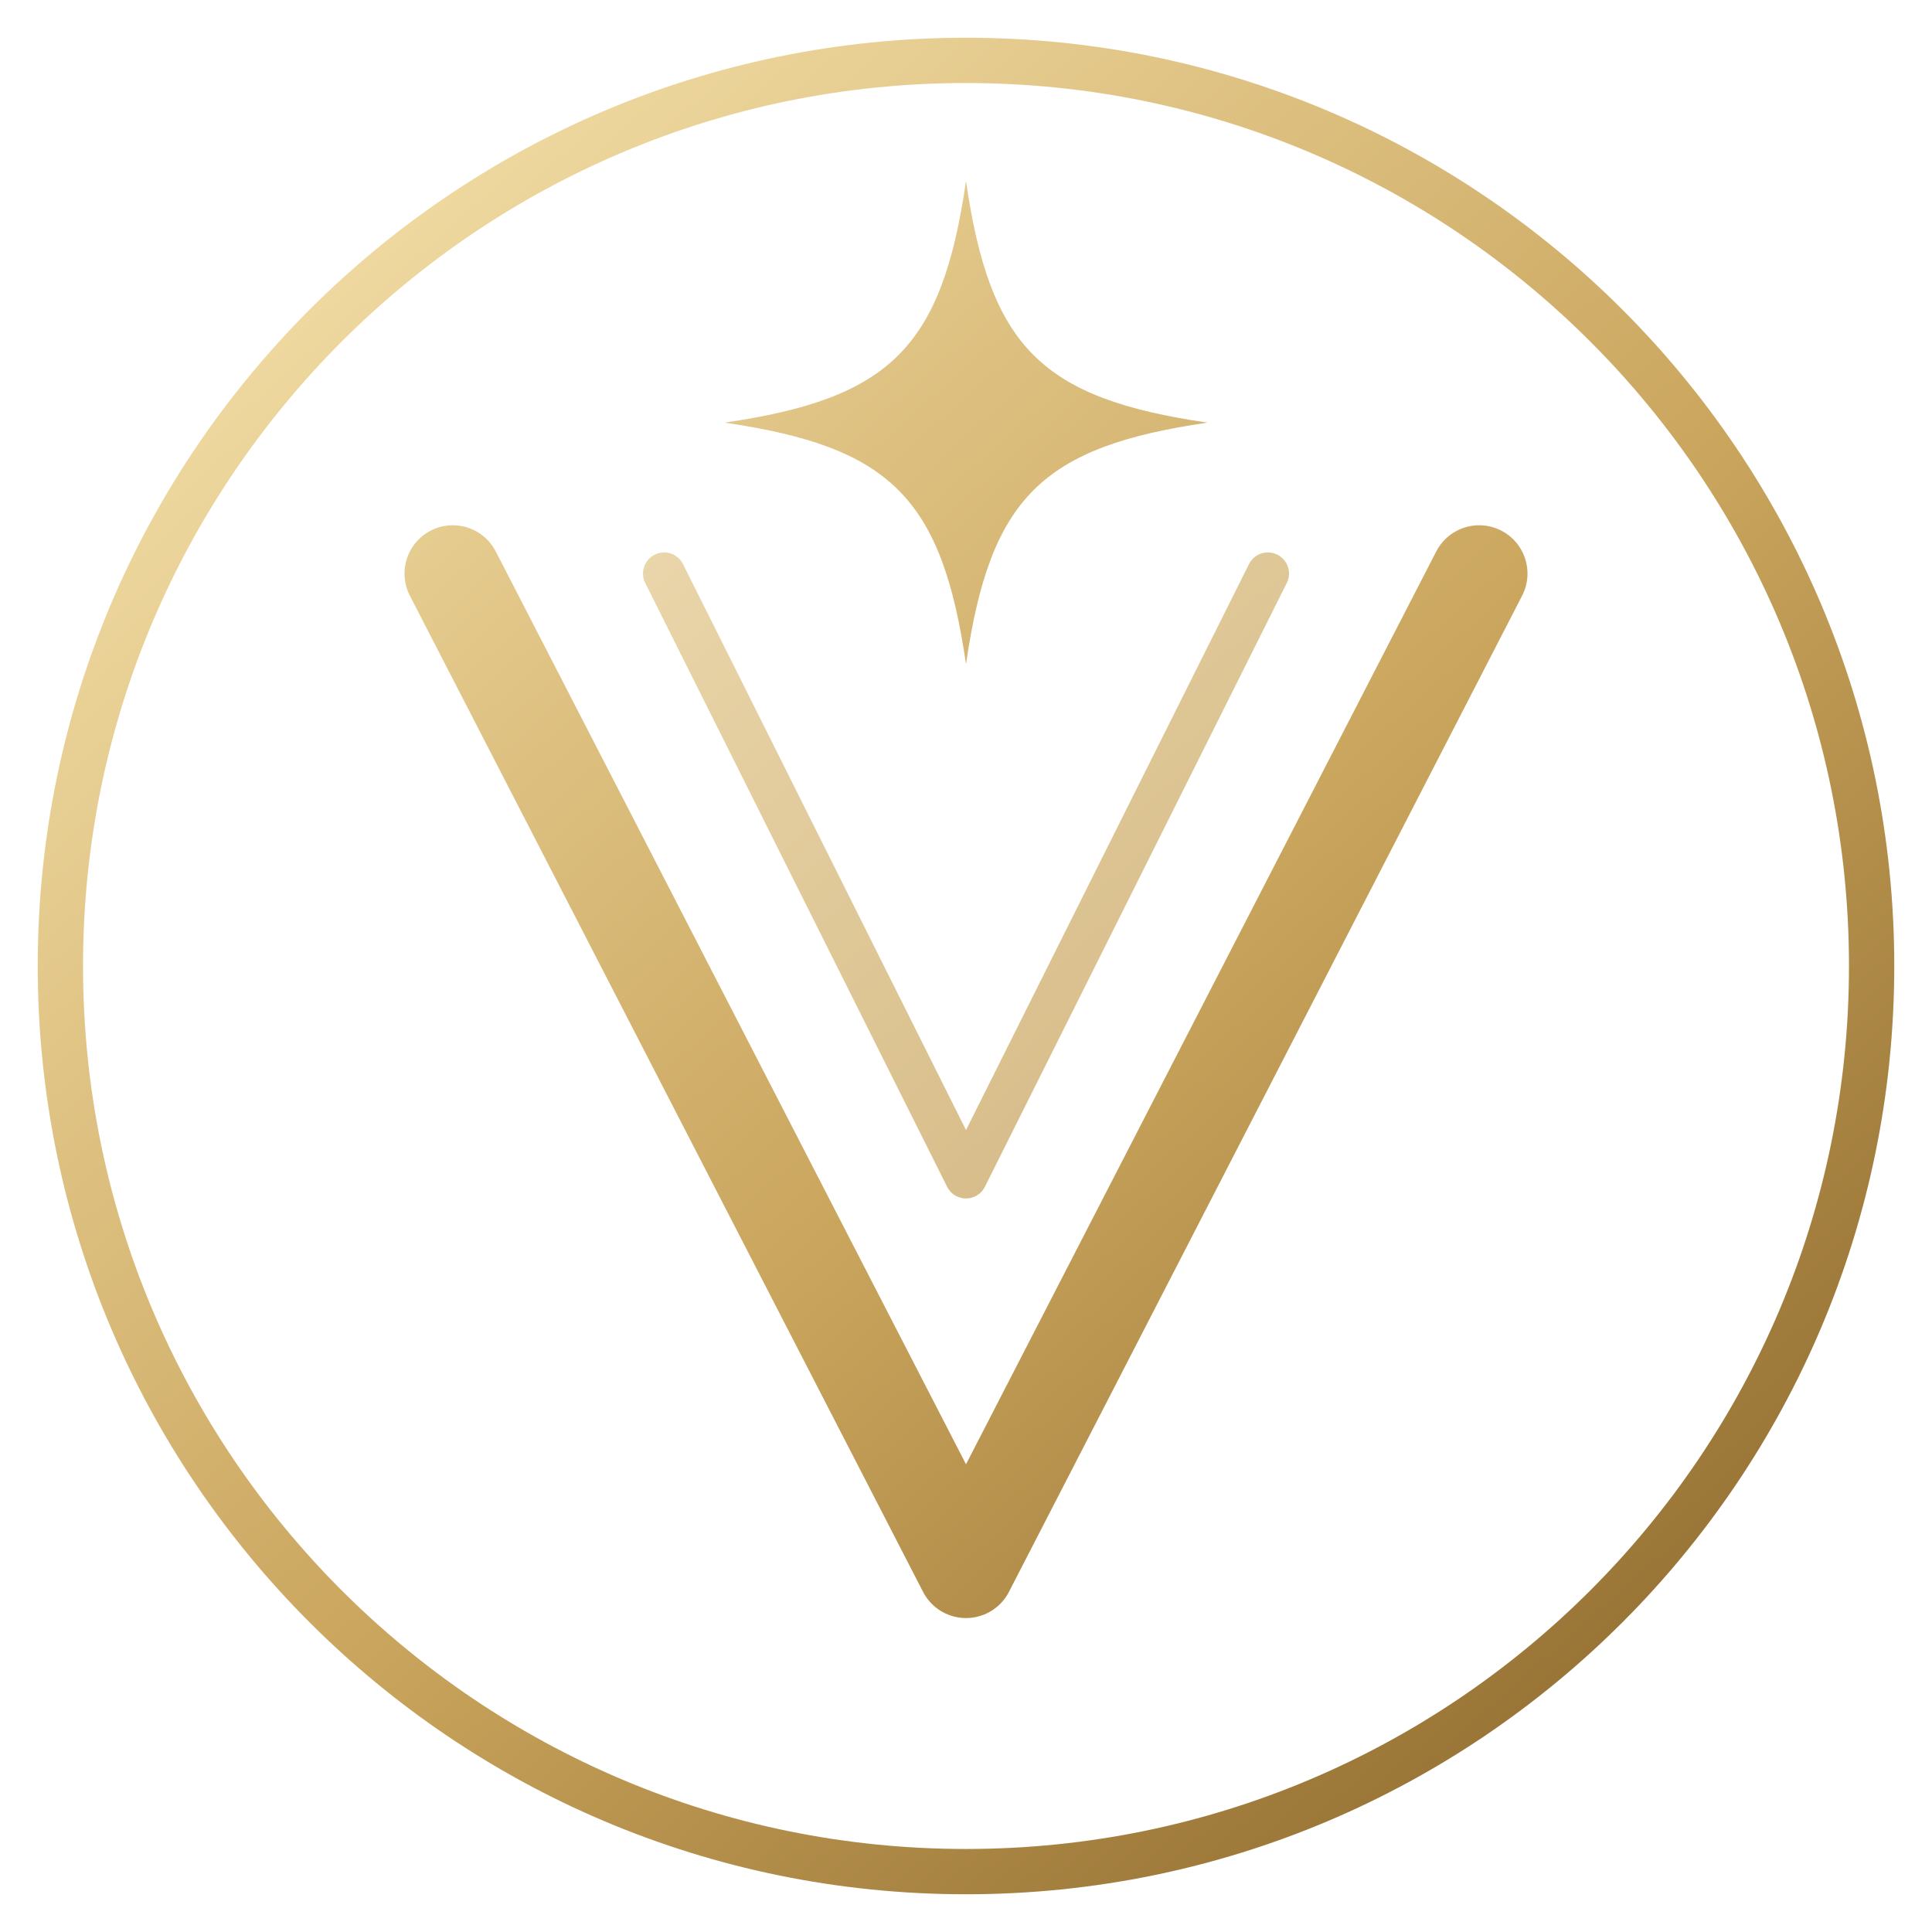
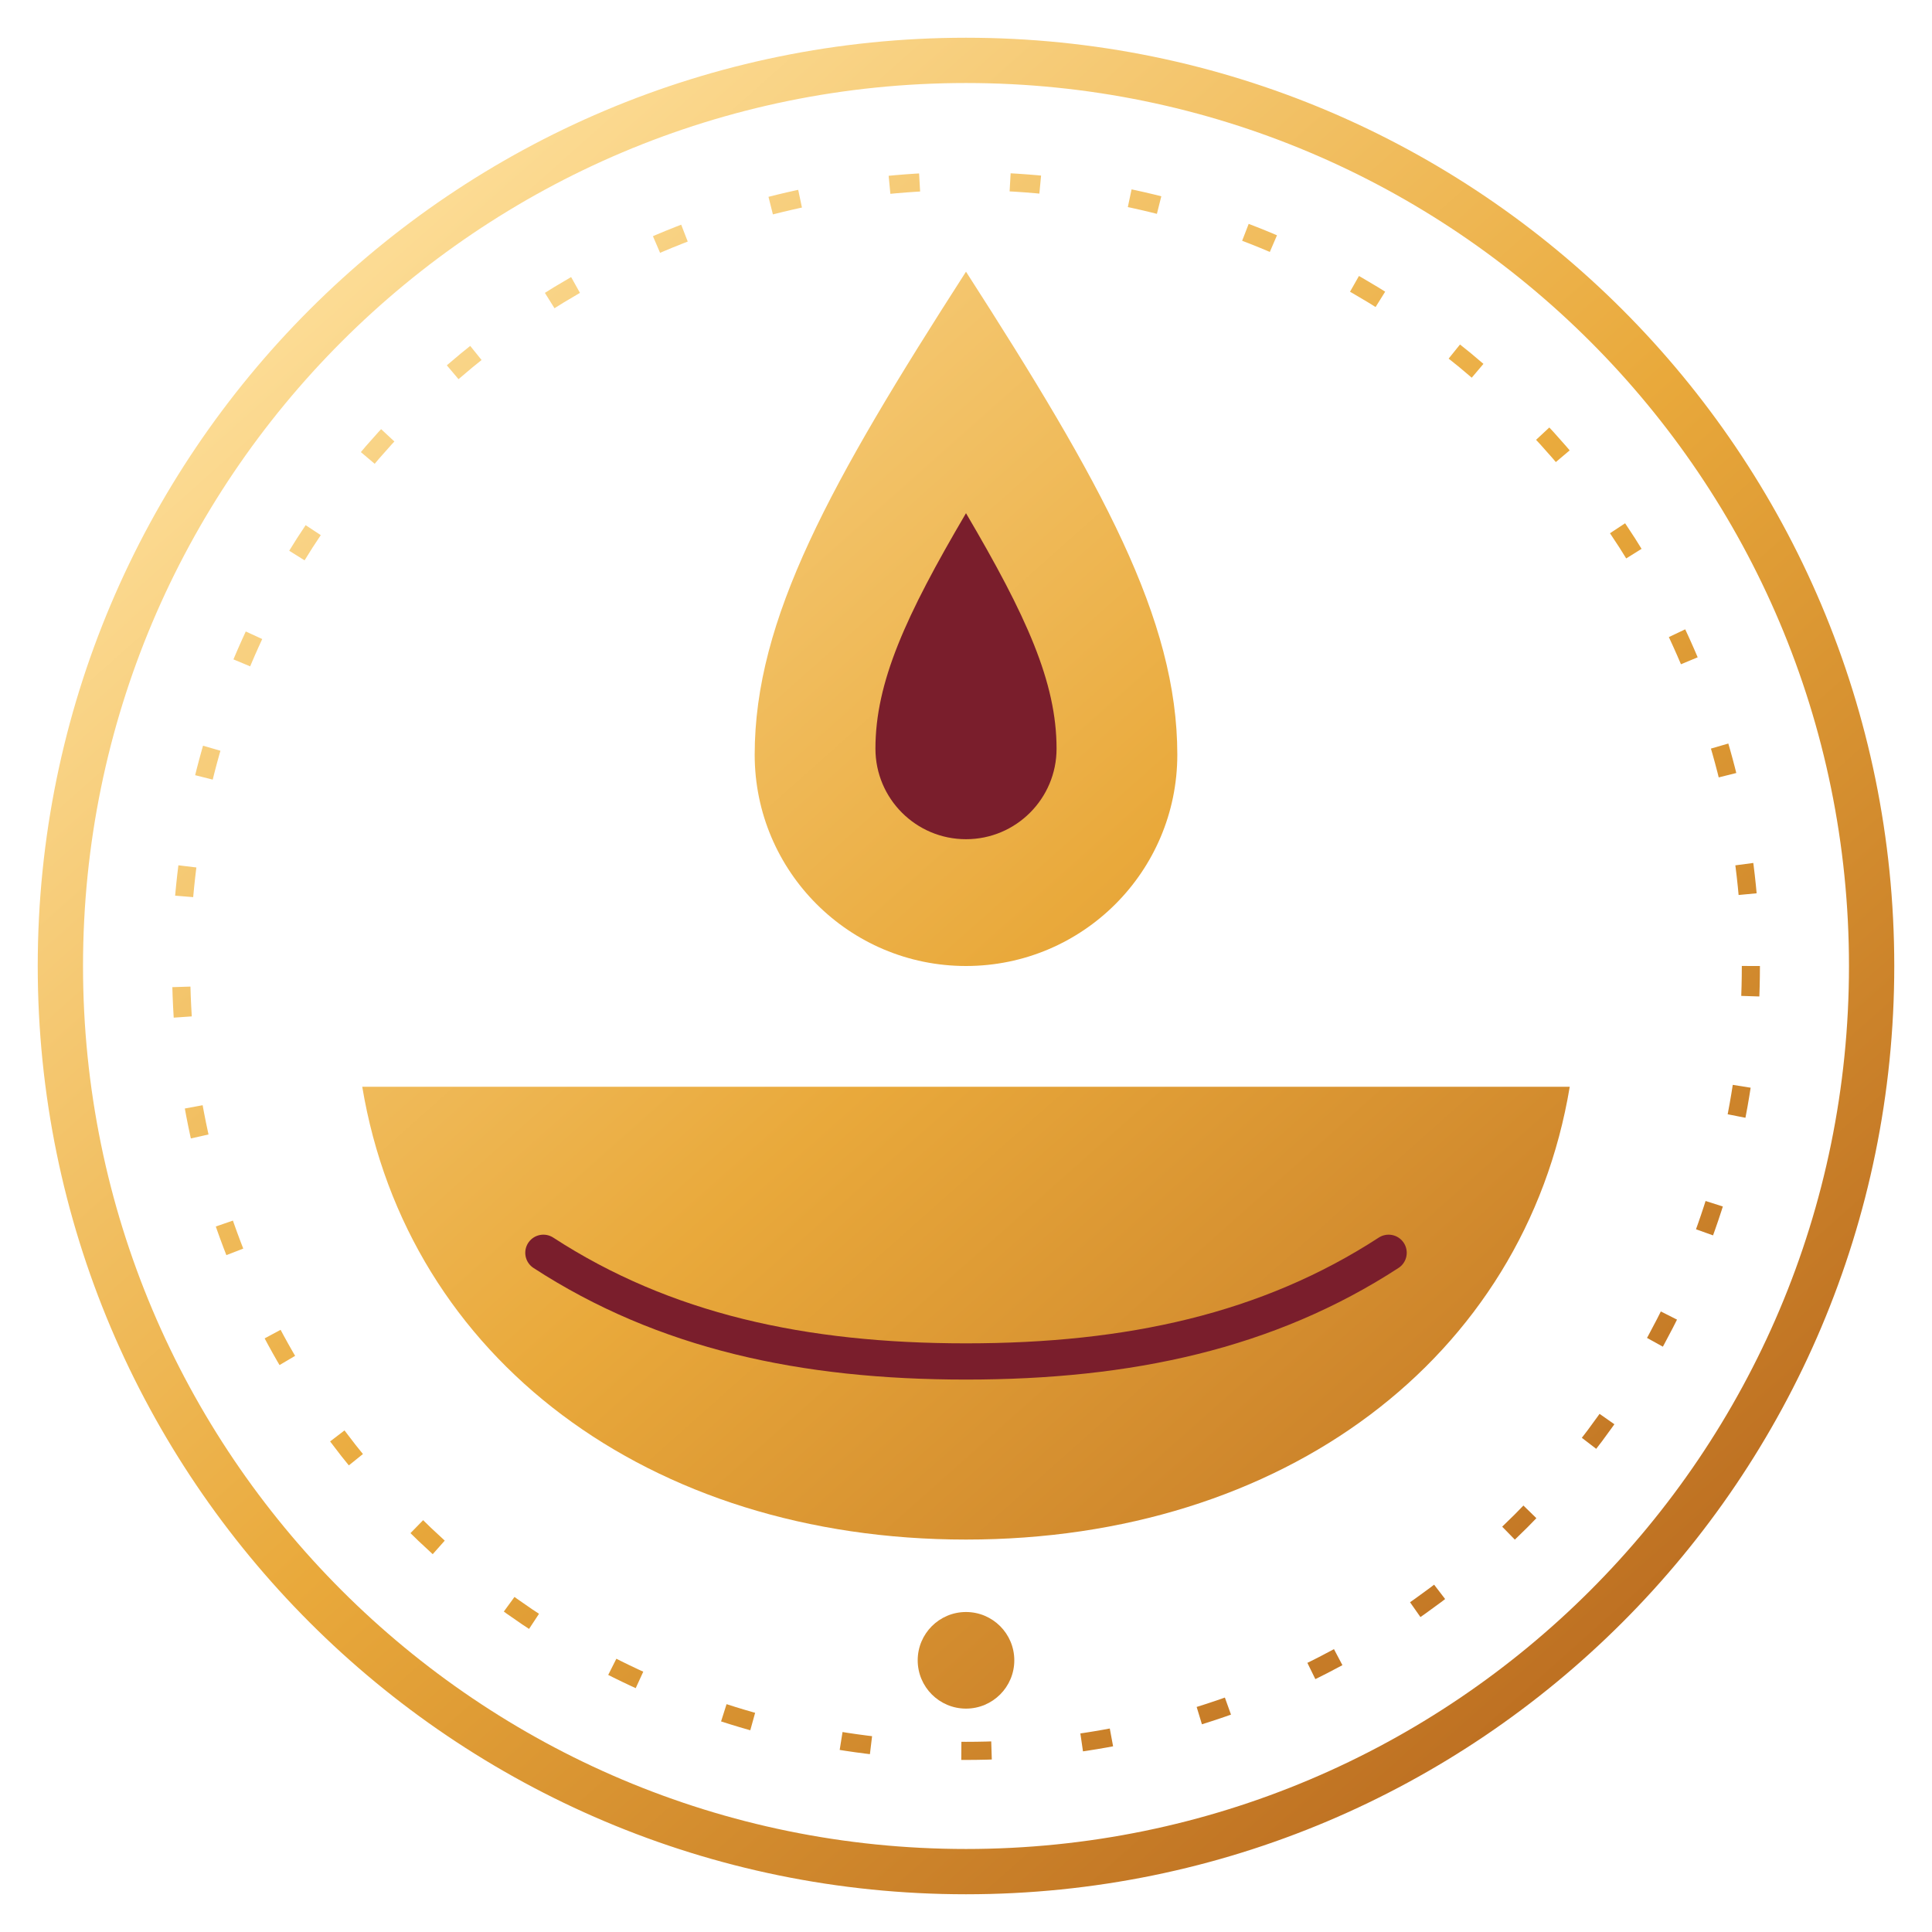
<svg xmlns="http://www.w3.org/2000/svg" viewBox="0 0 64 64" fill="none">
  <defs>
    <linearGradient id="g" x1="8" y1="6" x2="56" y2="60" gradientUnits="userSpaceOnUse">
-       <stop offset="0" stop-color="#F3DFA8" />
-       <stop offset=".55" stop-color="#C9A45C" />
-       <stop offset="1" stop-color="#8E6A2E" />
+       <stop offset="0" stop-color="#FFE3A1" />
+       <stop offset=".5" stop-color="#E9A93B" />
+       <stop offset="1" stop-color="#B5651D" />
    </linearGradient>
  </defs>
  <circle cx="32" cy="32" r="30" stroke="url(#g)" stroke-width="1.5" />
-   <path d="M15 19 L32 52 L49 19" stroke="url(#g)" stroke-width="3.2" stroke-linecap="round" stroke-linejoin="round" />
-   <path d="M22 19 L32 39 L42 19" stroke="url(#g)" stroke-width="1.4" stroke-linecap="round" stroke-linejoin="round" opacity=".7" />
-   <path d="M32 6 C32.8 11.5 34.5 13.2 40 14 C34.5 14.8 32.8 16.5 32 22 C31.2 16.5 29.5 14.8 24 14 C29.5 13.2 31.2 11.5 32 6Z" fill="url(#g)" />
+   <circle cx="32" cy="32" r="26" stroke="url(#g)" stroke-width=".6" stroke-dasharray="1 3" />
+   <path d="M32 9c4.5 7 7 11.5 7 16a7 7 0 0 1-14 0c0-4.5 2.5-9 7-16Z" fill="url(#g)" />
+   <path d="M32 17c2 3.4 3 5.6 3 7.8a3 3 0 0 1-6 0c0-2.2 1-4.4 3-7.8Z" fill="#7A1E2C" />
+   <path d="M12 36h40c-1.5 9-9.5 15-20 15S13.5 45 12 36Z" fill="url(#g)" />
+   <path d="M18 41.5c4 2.6 8.6 3.6 14 3.6s10-1 14-3.6" stroke="#7A1E2C" stroke-width="1.2" stroke-linecap="round" />
+   <circle cx="32" cy="55" r="1.6" fill="url(#g)" />
</svg>
